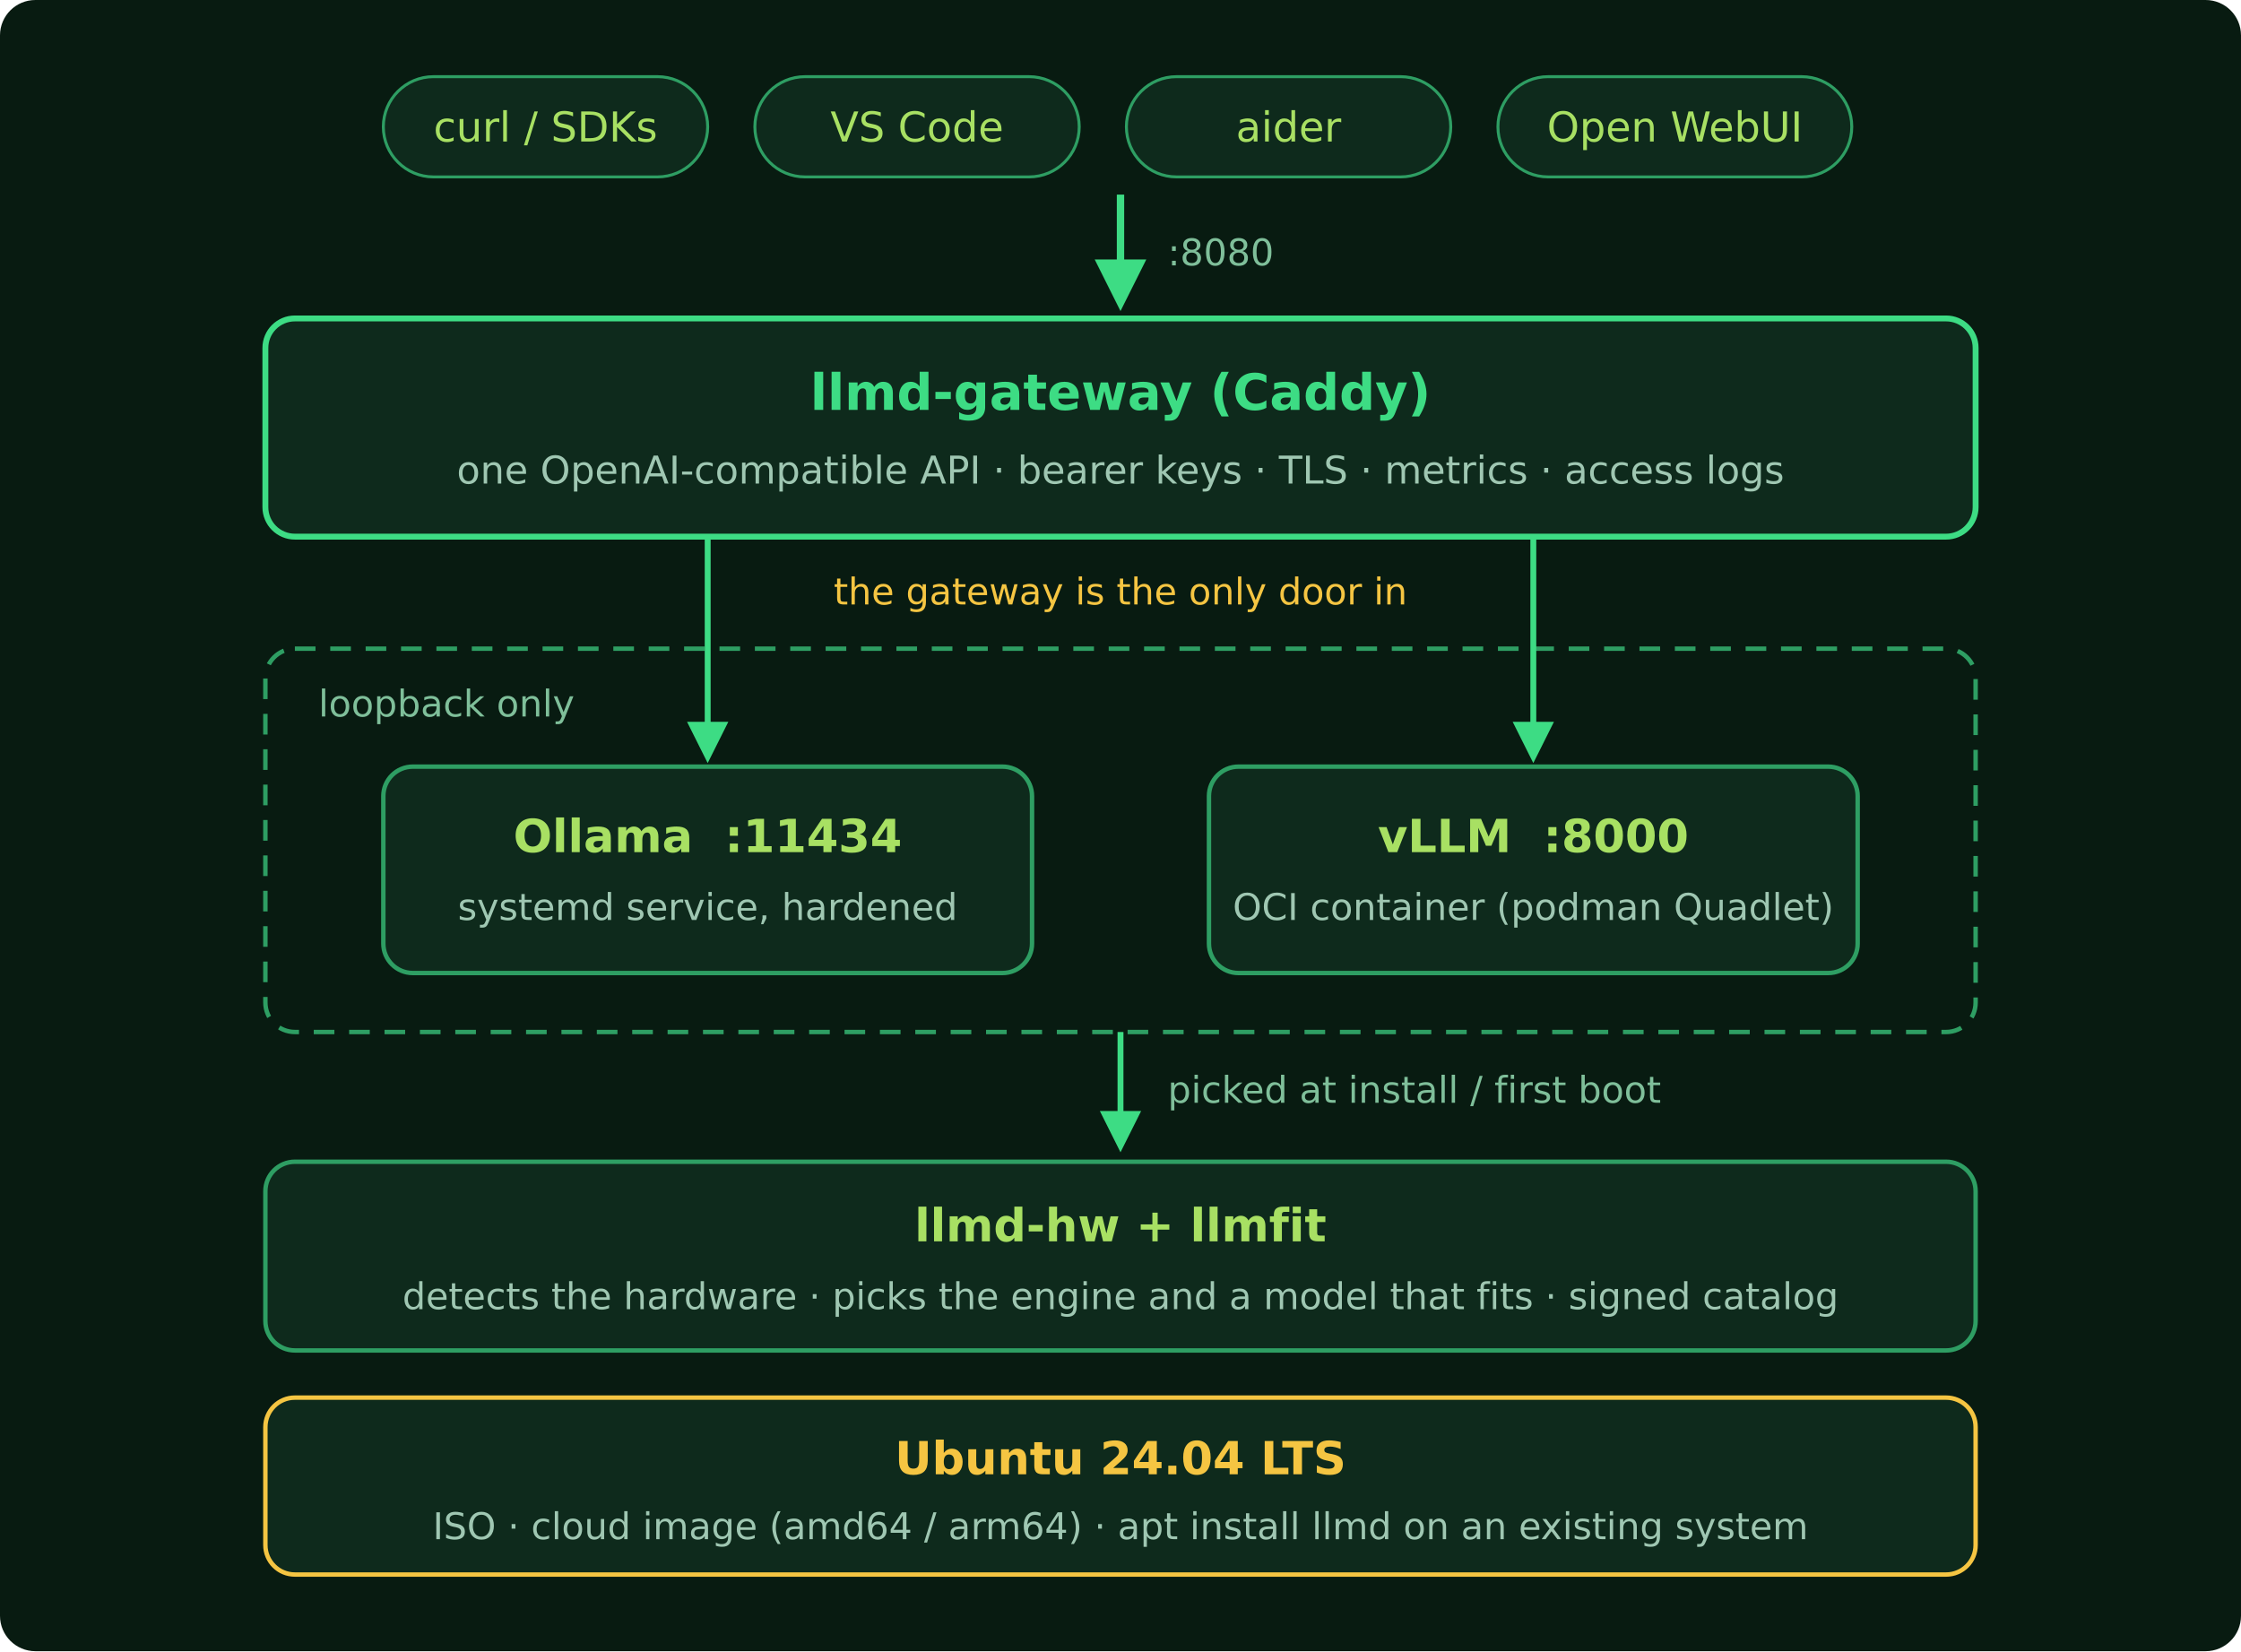
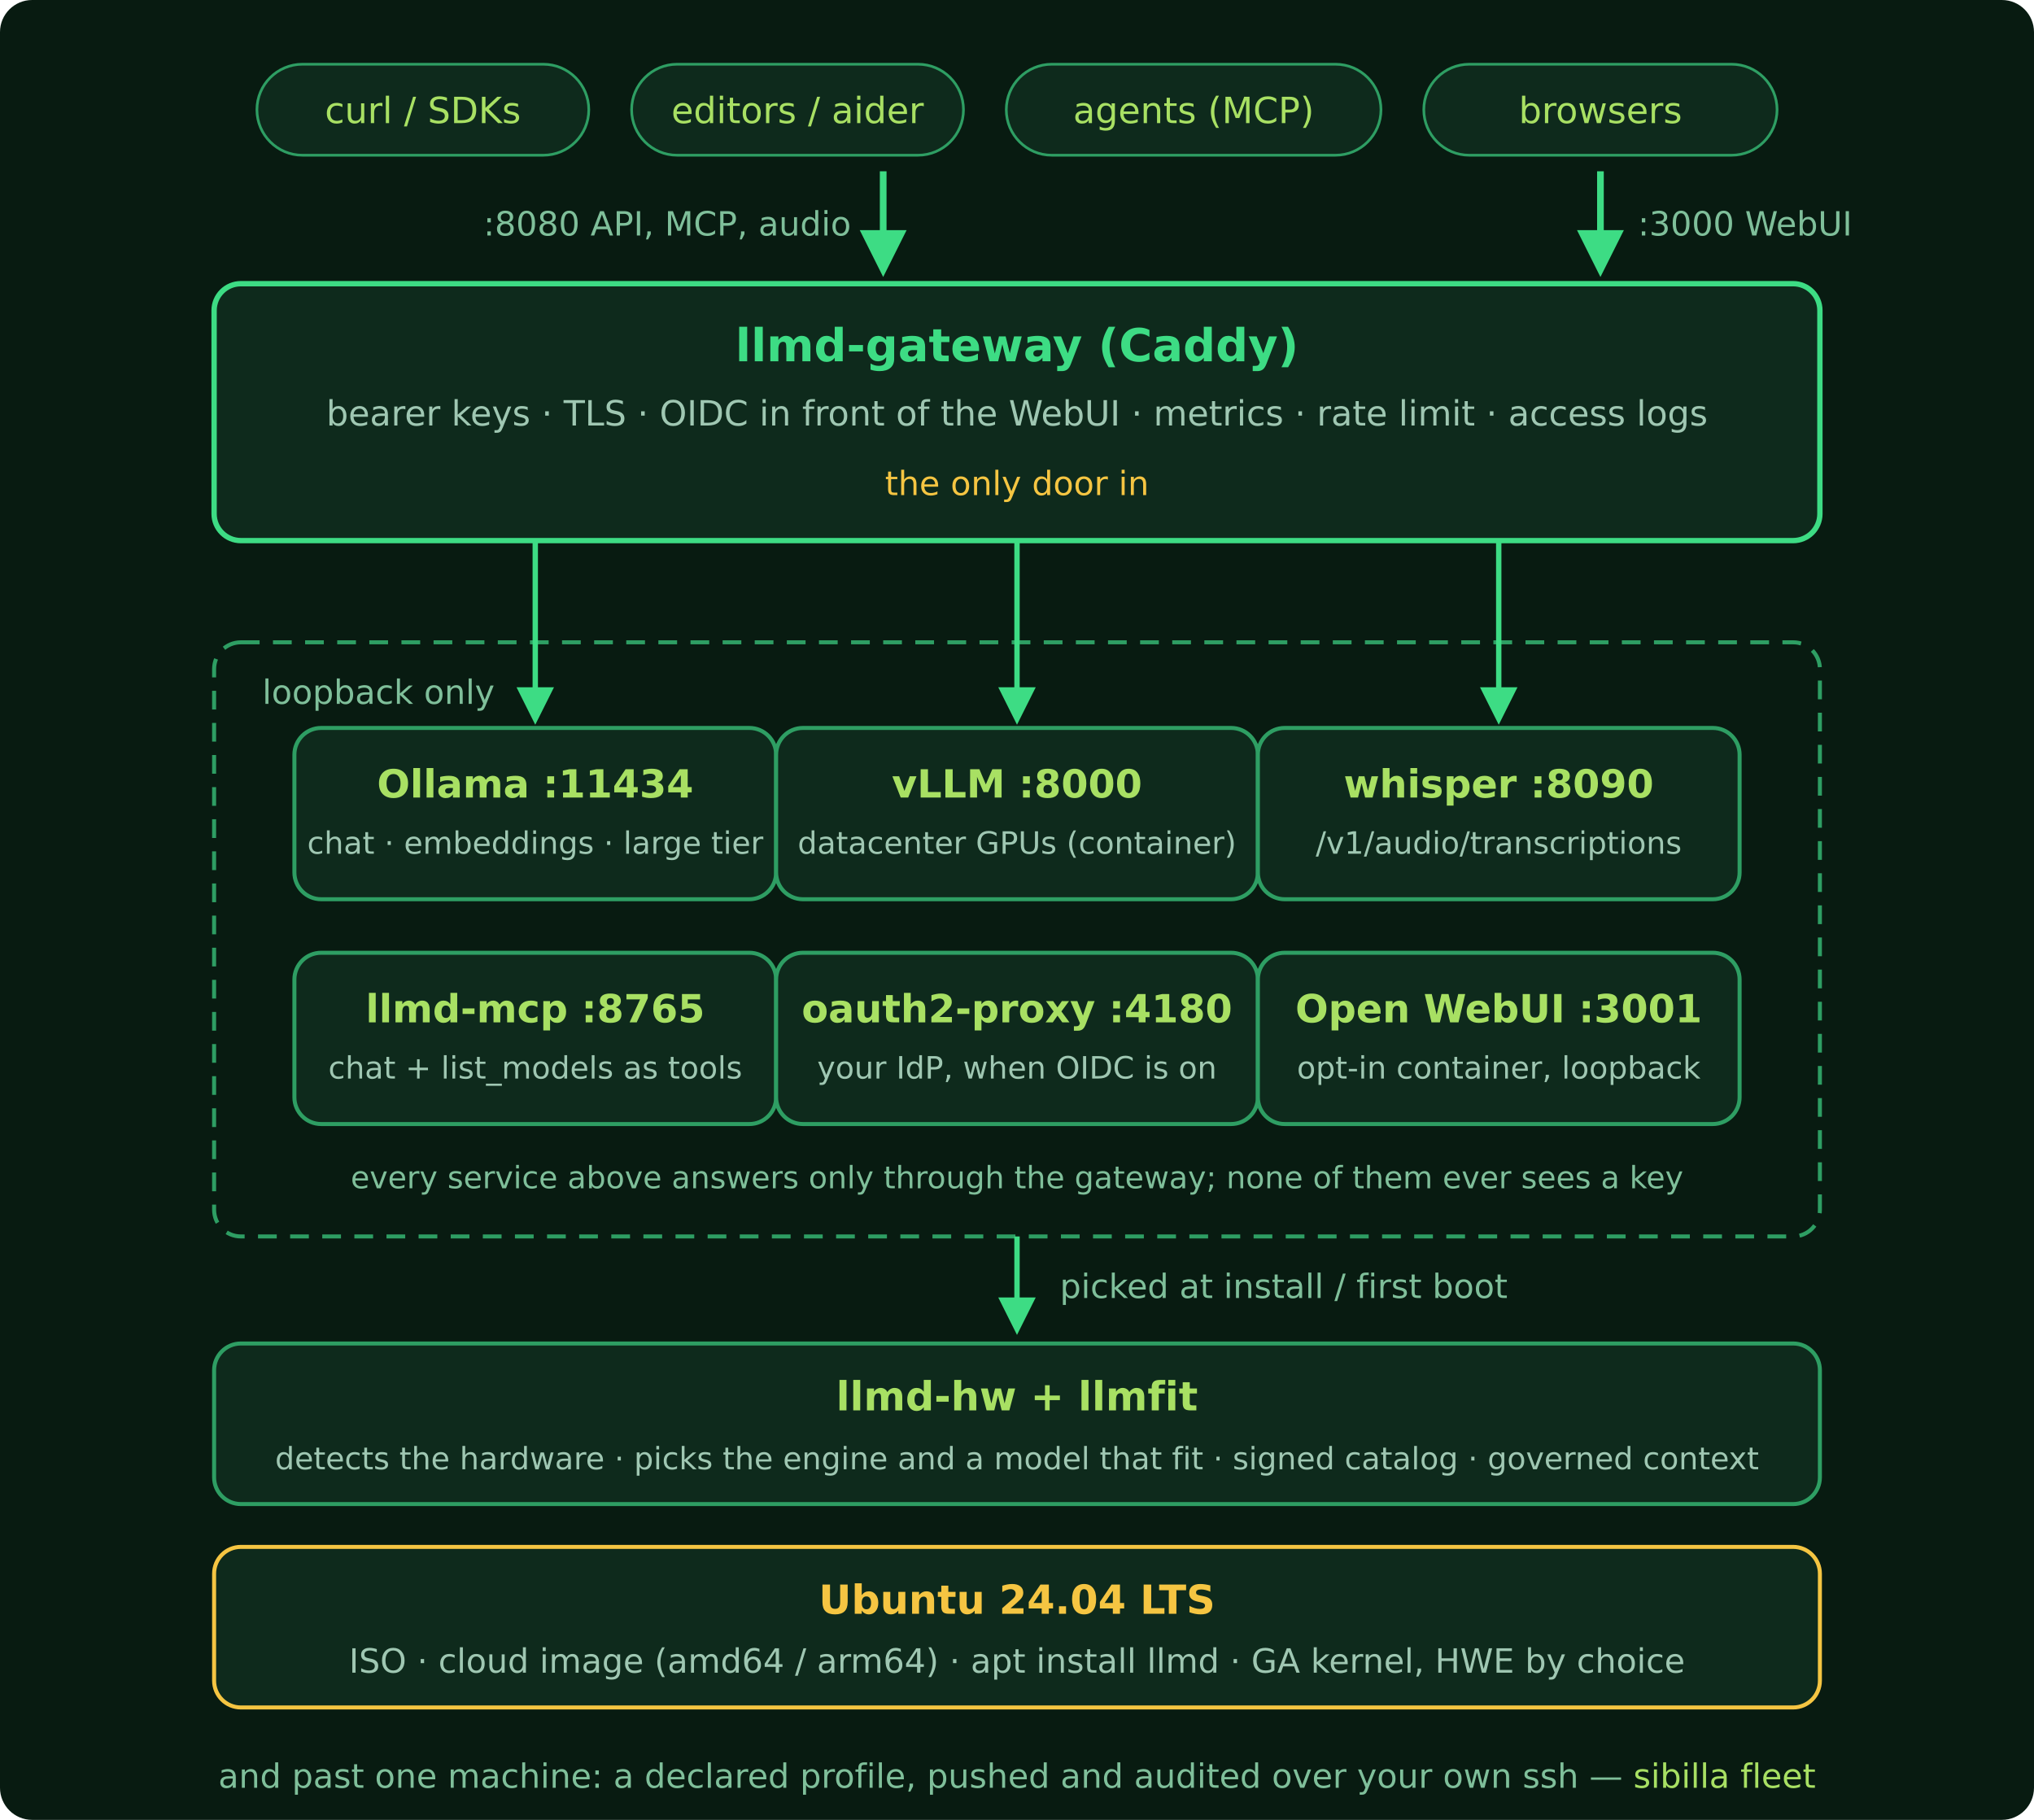
- <svg xmlns="http://www.w3.org/2000/svg" viewBox="0 0 760 560" font-family="'DejaVu Sans','Segoe UI',Arial,sans-serif">
+ <svg xmlns="http://www.w3.org/2000/svg" viewBox="0 0 760 680" font-family="'DejaVu Sans','Segoe UI',Arial,sans-serif">
  <defs>
    <marker id="arr" viewBox="0 0 10 10" refX="8" refY="5" markerWidth="7" markerHeight="7" orient="auto-start-reverse">
      <path d="M 0 0 L 10 5 L 0 10 z" fill="#3ddc84" />
    </marker>
  </defs>
-   <rect x="0" y="0" width="760" height="560" rx="12" fill="#081b11" />
-   <g font-size="14" fill="#a8e063" text-anchor="middle">
-     <rect x="130" y="26" width="110" height="34" rx="17" fill="#0e2a1c" stroke="#2e9e63" />
-     <text x="185" y="48">curl / SDKs</text>
-     <rect x="256" y="26" width="110" height="34" rx="17" fill="#0e2a1c" stroke="#2e9e63" />
-     <text x="311" y="48">VS Code</text>
-     <rect x="382" y="26" width="110" height="34" rx="17" fill="#0e2a1c" stroke="#2e9e63" />
-     <text x="437" y="48">aider</text>
-     <rect x="508" y="26" width="120" height="34" rx="17" fill="#0e2a1c" stroke="#2e9e63" />
-     <text x="568" y="48">Open WebUI</text>
+   <rect x="0" y="0" width="760" height="680" rx="12" fill="#081b11" />
+   <g font-size="13.5" fill="#a8e063" text-anchor="middle">
+     <rect x="96" y="24" width="124" height="34" rx="17" fill="#0e2a1c" stroke="#2e9e63" />
+     <text x="158" y="46">curl / SDKs</text>
+     <rect x="236" y="24" width="124" height="34" rx="17" fill="#0e2a1c" stroke="#2e9e63" />
+     <text x="298" y="46">editors / aider</text>
+     <rect x="376" y="24" width="140" height="34" rx="17" fill="#0e2a1c" stroke="#2e9e63" />
+     <text x="446" y="46">agents (MCP)</text>
+     <rect x="532" y="24" width="132" height="34" rx="17" fill="#0e2a1c" stroke="#2e9e63" />
+     <text x="598" y="46">browsers</text>
  </g>
-   <line x1="380" y1="66" x2="380" y2="102" stroke="#3ddc84" stroke-width="2.5" marker-end="url(#arr)" />
-   <text x="396" y="90" font-size="12.5" fill="#7fbf9a">:8080</text>
-   <rect x="90" y="108" width="580" height="74" rx="10" fill="#0e2a1c" stroke="#3ddc84" stroke-width="2" />
-   <text x="380" y="139" font-size="17" font-weight="bold" fill="#3ddc84" text-anchor="middle">llmd-gateway (Caddy)</text>
-   <text x="380" y="164" font-size="13" fill="#9fc7b2" text-anchor="middle">one OpenAI-compatible API · bearer keys · TLS · metrics · access logs</text>
-   <text x="380" y="205" font-size="12.5" fill="#f5c542" text-anchor="middle">the gateway is the only door in</text>
-   <rect x="90" y="220" width="580" height="130" rx="10" fill="none" stroke="#2e9e63" stroke-width="1.5" stroke-dasharray="7 5" />
-   <text x="108" y="243" font-size="12.5" fill="#7fbf9a">loopback only</text>
-   <line x1="240" y1="182" x2="240" y2="256" stroke="#3ddc84" stroke-width="2" marker-end="url(#arr)" />
-   <line x1="520" y1="182" x2="520" y2="256" stroke="#3ddc84" stroke-width="2" marker-end="url(#arr)" />
-   <rect x="130" y="260" width="220" height="70" rx="10" fill="#0e2a1c" stroke="#2e9e63" stroke-width="1.5" />
-   <text x="240" y="289" font-size="15.5" font-weight="bold" fill="#a8e063" text-anchor="middle">Ollama  :11434</text>
-   <text x="240" y="312" font-size="12.5" fill="#9fc7b2" text-anchor="middle">systemd service, hardened</text>
-   <rect x="410" y="260" width="220" height="70" rx="10" fill="#0e2a1c" stroke="#2e9e63" stroke-width="1.5" />
-   <text x="520" y="289" font-size="15.5" font-weight="bold" fill="#a8e063" text-anchor="middle">vLLM  :8000</text>
-   <text x="520" y="312" font-size="12.5" fill="#9fc7b2" text-anchor="middle">OCI container (podman Quadlet)</text>
-   <line x1="380" y1="350" x2="380" y2="388" stroke="#3ddc84" stroke-width="2" marker-end="url(#arr)" />
-   <text x="396" y="374" font-size="12.5" fill="#7fbf9a">picked at install / first boot</text>
-   <rect x="90" y="394" width="580" height="64" rx="10" fill="#0e2a1c" stroke="#2e9e63" stroke-width="1.5" />
-   <text x="380" y="421" font-size="15.5" font-weight="bold" fill="#a8e063" text-anchor="middle">llmd-hw + llmfit</text>
-   <text x="380" y="444" font-size="12.5" fill="#9fc7b2" text-anchor="middle">detects the hardware · picks the engine and a model that fits · signed catalog</text>
-   <rect x="90" y="474" width="580" height="60" rx="10" fill="#0e2a1c" stroke="#f5c542" stroke-width="1.5" />
-   <text x="380" y="500" font-size="15.5" font-weight="bold" fill="#f5c542" text-anchor="middle">Ubuntu 24.04 LTS</text>
-   <text x="380" y="522" font-size="12.5" fill="#9fc7b2" text-anchor="middle">ISO · cloud image (amd64 / arm64) · apt install llmd on an existing system</text>
+   <line x1="330" y1="64" x2="330" y2="100" stroke="#3ddc84" stroke-width="2.5" marker-end="url(#arr)" />
+   <text x="318" y="88" font-size="12.5" fill="#7fbf9a" text-anchor="end">:8080 API, MCP, audio</text>
+   <line x1="598" y1="64" x2="598" y2="100" stroke="#3ddc84" stroke-width="2.5" marker-end="url(#arr)" />
+   <text x="612" y="88" font-size="12.5" fill="#7fbf9a">:3000 WebUI</text>
+   <rect x="80" y="106" width="600" height="96" rx="10" fill="#0e2a1c" stroke="#3ddc84" stroke-width="2" />
+   <text x="380" y="135" font-size="17" font-weight="bold" fill="#3ddc84" text-anchor="middle">llmd-gateway (Caddy)</text>
+   <text x="380" y="159" font-size="13" fill="#9fc7b2" text-anchor="middle">bearer keys · TLS · OIDC in front of the WebUI · metrics · rate limit · access logs</text>
+   <text x="380" y="185" font-size="12.5" fill="#f5c542" text-anchor="middle">the only door in</text>
+   <rect x="80" y="240" width="600" height="222" rx="10" fill="none" stroke="#2e9e63" stroke-width="1.5" stroke-dasharray="7 5" />
+   <text x="98" y="263" font-size="12.5" fill="#7fbf9a">loopback only</text>
+   <line x1="200" y1="202" x2="200" y2="268" stroke="#3ddc84" stroke-width="2" marker-end="url(#arr)" />
+   <line x1="380" y1="202" x2="380" y2="268" stroke="#3ddc84" stroke-width="2" marker-end="url(#arr)" />
+   <line x1="560" y1="202" x2="560" y2="268" stroke="#3ddc84" stroke-width="2" marker-end="url(#arr)" />
+   <g text-anchor="middle">
+     <rect x="110" y="272" width="180" height="64" rx="10" fill="#0e2a1c" stroke="#2e9e63" stroke-width="1.5" />
+     <text x="200" y="298" font-size="14.5" font-weight="bold" fill="#a8e063">Ollama  :11434</text>
+     <text x="200" y="319" font-size="11.5" fill="#9fc7b2">chat · embeddings · large tier</text>
+     <rect x="290" y="272" width="180" height="64" rx="10" fill="#0e2a1c" stroke="#2e9e63" stroke-width="1.5" />
+     <text x="380" y="298" font-size="14.5" font-weight="bold" fill="#a8e063">vLLM  :8000</text>
+     <text x="380" y="319" font-size="11.5" fill="#9fc7b2">datacenter GPUs (container)</text>
+     <rect x="470" y="272" width="180" height="64" rx="10" fill="#0e2a1c" stroke="#2e9e63" stroke-width="1.5" />
+     <text x="560" y="298" font-size="14.5" font-weight="bold" fill="#a8e063">whisper  :8090</text>
+     <text x="560" y="319" font-size="11.5" fill="#9fc7b2">/v1/audio/transcriptions</text>
+   </g>
+   <g text-anchor="middle">
+     <rect x="110" y="356" width="180" height="64" rx="10" fill="#0e2a1c" stroke="#2e9e63" stroke-width="1.5" />
+     <text x="200" y="382" font-size="14.5" font-weight="bold" fill="#a8e063">llmd-mcp  :8765</text>
+     <text x="200" y="403" font-size="11.5" fill="#9fc7b2">chat + list_models as tools</text>
+     <rect x="290" y="356" width="180" height="64" rx="10" fill="#0e2a1c" stroke="#2e9e63" stroke-width="1.5" />
+     <text x="380" y="382" font-size="14.5" font-weight="bold" fill="#a8e063">oauth2-proxy  :4180</text>
+     <text x="380" y="403" font-size="11.5" fill="#9fc7b2">your IdP, when OIDC is on</text>
+     <rect x="470" y="356" width="180" height="64" rx="10" fill="#0e2a1c" stroke="#2e9e63" stroke-width="1.5" />
+     <text x="560" y="382" font-size="14.5" font-weight="bold" fill="#a8e063">Open WebUI  :3001</text>
+     <text x="560" y="403" font-size="11.5" fill="#9fc7b2">opt-in container, loopback</text>
+   </g>
+   <text x="380" y="444" font-size="11.5" fill="#7fbf9a" text-anchor="middle">every service above answers only through the gateway; none of them ever sees a key</text>
+   <line x1="380" y1="462" x2="380" y2="496" stroke="#3ddc84" stroke-width="2" marker-end="url(#arr)" />
+   <text x="396" y="485" font-size="12.5" fill="#7fbf9a">picked at install / first boot</text>
+   <rect x="80" y="502" width="600" height="60" rx="10" fill="#0e2a1c" stroke="#2e9e63" stroke-width="1.5" />
+   <text x="380" y="527" font-size="15" font-weight="bold" fill="#a8e063" text-anchor="middle">llmd-hw + llmfit</text>
+   <text x="380" y="549" font-size="11.5" fill="#9fc7b2" text-anchor="middle">detects the hardware · picks the engine and a model that fit · signed catalog · governed context</text>
+   <rect x="80" y="578" width="600" height="60" rx="10" fill="#0e2a1c" stroke="#f5c542" stroke-width="1.5" />
+   <text x="380" y="603" font-size="15" font-weight="bold" fill="#f5c542" text-anchor="middle">Ubuntu 24.04 LTS</text>
+   <text x="380" y="625" font-size="12.5" fill="#9fc7b2" text-anchor="middle">ISO · cloud image (amd64 / arm64) · apt install llmd · GA kernel, HWE by choice</text>
+   <text x="380" y="668" font-size="12.5" fill="#7fbf9a" text-anchor="middle">and past one machine: a declared profile, pushed and audited over your own ssh — <tspan fill="#a8e063">sibilla fleet</tspan>
+   </text>
</svg>
